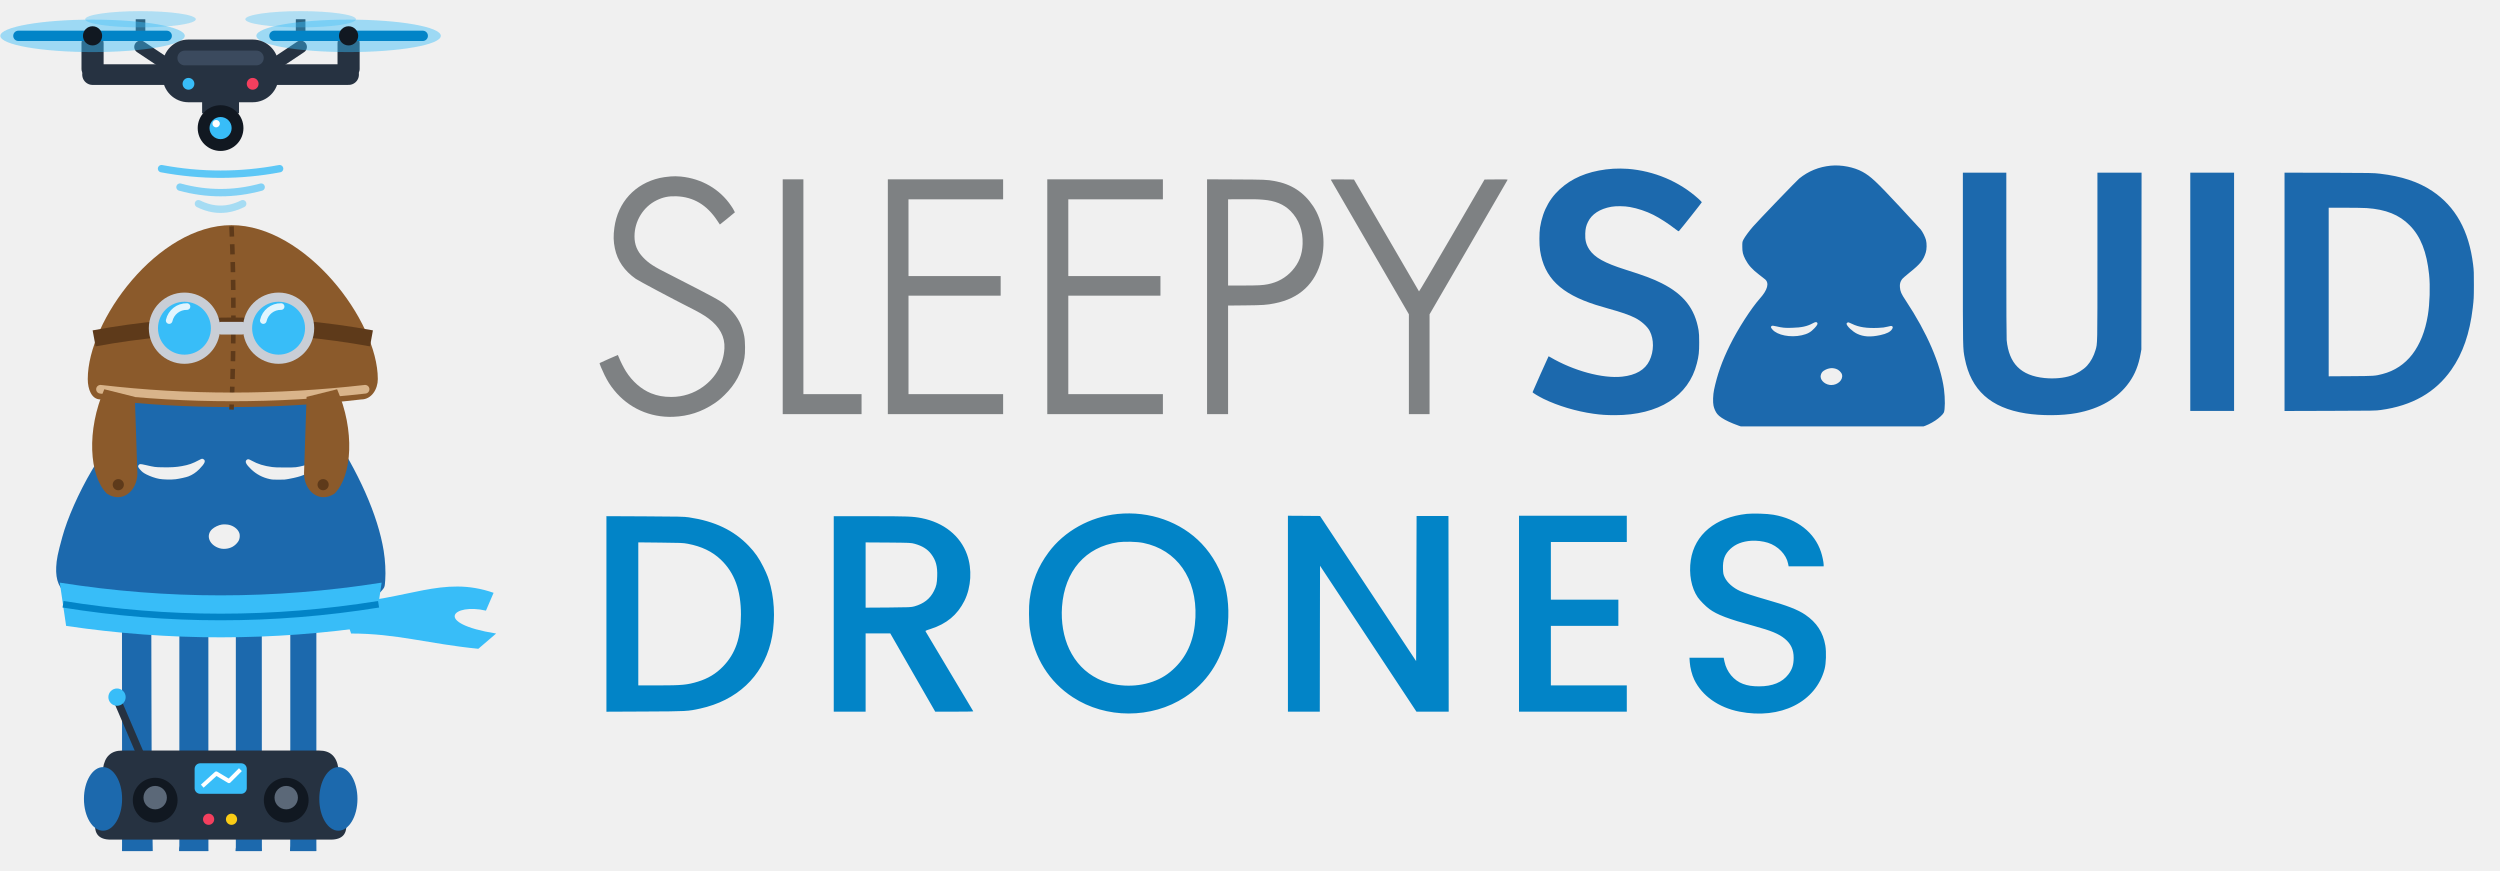
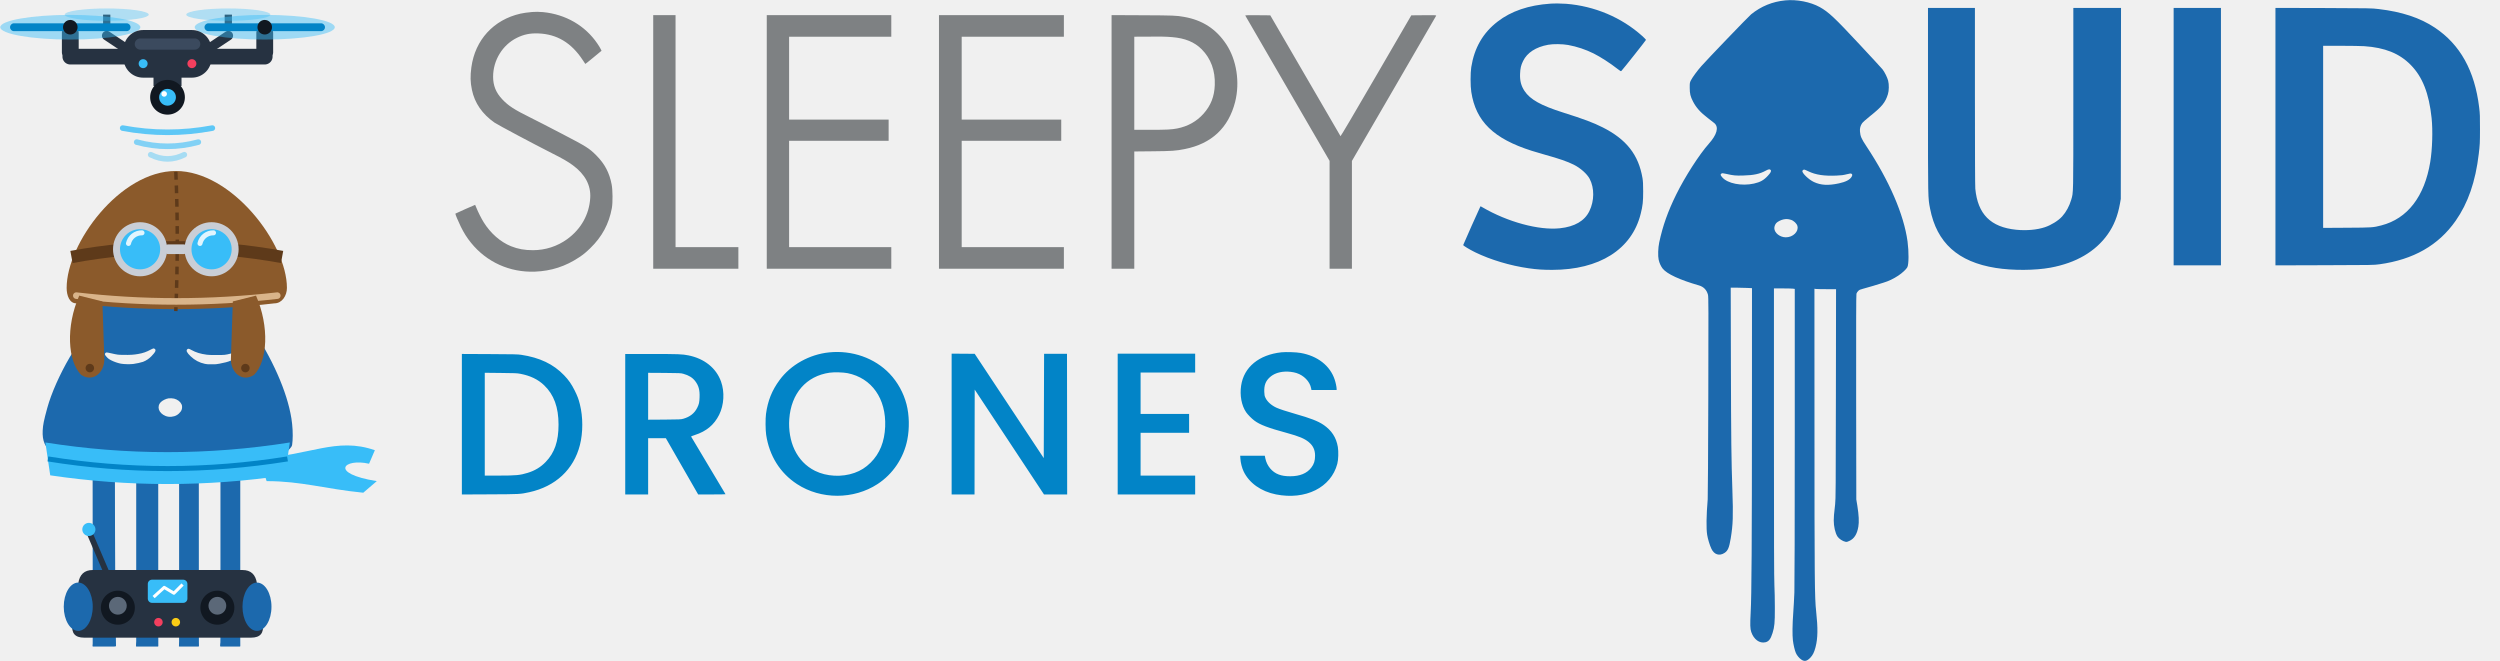
- <svg xmlns="http://www.w3.org/2000/svg" viewBox="0 0 2873 1000" width="2873" height="1000">
+ <svg xmlns="http://www.w3.org/2000/svg" viewBox="0 0 3783 1000" width="3783" height="1000">
  <g transform="translate(64.3,271.9) scale(0.2924)">
    <defs>
      <clipPath id="cdrones">
        <rect x="-500" y="-2000" width="3000" height="4415" />
      </clipPath>
    </defs>
    <g clip-path="url(#cdrones)">
      <g fill="#1C69AD">
        <g transform="translate(0,3417) scale(0.1,-0.1)">
          <path d="M6715 34159 c-194 -9 -316 -24 -493 -60 -565 -114 -1065 -365 -1505 -754 -72 -63 -2250 -2338 -2403 -2510 -362 -405 -600 -744 -658 -935 -26 -84 -32 -329 -13 -460 51 -334 208 -645 487 -965 47 -54 124 -132 172 -175 77 -68 404 -325 570 -447 118 -87 178 -197 178 -325 0 -226 -156 -508 -470 -848 -248 -269 -807 -1080 -1168 -1695 -518 -881 -961 -1882 -1165 -2630 -180 -658 -221 -864 -237 -1170 -26 -526 122 -875 470 -1100 131 -85 475 -265 590 -309 394 -149 733 -264 930 -316 244 -65 324 -103 423 -206 64 -67 121 -158 150 -244 l22 -65 3 -5135 c3 -5055 2 -5138 -17 -5355 -11 -121 -23 -283 -26 -360 -3 -77 -15 -275 -26 -440 -24 -338 -28 -751 -10 -945 37 -403 208 -918 357 -1079 75 -81 157 -122 257 -129 140 -9 273 43 378 148 111 112 158 221 208 485 60 314 103 629 133 980 16 191 16 927 0 1290 -34 766 -61 2017 -82 3810 -6 451 -13 2232 -17 3958 l-6 3138 409 -6 c225 -3 473 -8 552 -11 l142 -6 0 -7677 c0 -8251 2 -7881 -50 -8971 -11 -228 -23 -505 -26 -615 -15 -451 50 -654 284 -897 142 -148 317 -200 512 -154 66 16 81 25 128 70 93 89 143 175 195 337 79 243 105 380 138 714 5 61 13 283 16 495 4 312 1 467 -17 820 -14 286 -25 673 -30 1130 -5 382 -9 3853 -9 7713 l-1 7017 158 0 c86 0 329 -3 540 -7 l382 -6 0 -7621 c0 -8268 1 -8032 -55 -8891 -14 -214 -30 -437 -35 -495 -32 -352 -40 -810 -20 -1050 29 -333 122 -717 208 -860 112 -184 274 -318 404 -336 79 -11 198 54 298 162 54 58 130 163 158 219 34 69 100 265 131 390 56 228 72 371 78 700 6 333 -3 476 -62 1045 -19 179 -39 381 -45 450 -6 69 -16 177 -22 240 -9 87 -13 2050 -15 8073 l-3 7959 397 -6 c219 -4 471 -9 561 -12 l162 -6 0 -5137 c-1 -5568 1 -5433 -55 -6011 -14 -146 -32 -319 -40 -385 -22 -172 -31 -526 -16 -655 29 -253 114 -506 211 -629 115 -145 346 -258 474 -231 170 35 348 181 440 360 93 180 141 362 156 595 14 219 1 369 -70 855 -83 567 -75 -75 -75 5780 l0 5215 26 56 c55 118 137 176 291 210 138 30 346 89 598 170 124 39 277 87 340 106 258 77 350 107 440 145 387 164 789 454 944 680 45 66 50 89 67 320 24 327 1 781 -60 1158 -225 1393 -990 3119 -2152 4850 -191 286 -219 341 -266 527 -24 90 -28 129 -28 238 0 119 3 137 29 210 35 96 82 173 145 239 25 27 201 173 391 324 511 409 613 516 754 792 128 251 166 385 173 615 4 109 1 179 -11 257 -37 248 -161 525 -331 738 -96 120 -2144 2313 -2283 2445 -127 120 -382 348 -527 471 -156 133 -400 280 -630 381 -250 109 -502 181 -780 222 -132 19 -415 43 -473 39 -15 -1 -94 -5 -177 -9z m-925 -8734 c111 -57 70 -164 -154 -393 -127 -130 -274 -228 -433 -288 -90 -34 -345 -90 -498 -110 -174 -22 -490 -15 -650 15 -150 28 -347 96 -491 169 -135 69 -179 104 -270 210 -76 89 -83 124 -35 173 38 38 57 37 255 -7 391 -88 377 -86 681 -91 333 -6 531 6 751 46 277 50 419 100 683 241 103 54 117 58 161 35z m1909 -64 c236 -131 470 -204 800 -248 101 -14 203 -17 511 -17 432 0 434 1 738 76 127 31 212 48 228 44 14 -4 37 -18 50 -31 38 -38 33 -90 -17 -164 -124 -186 -329 -276 -849 -373 -166 -31 -187 -33 -410 -32 -207 0 -248 2 -345 23 -284 60 -528 189 -736 389 -198 189 -250 296 -178 363 48 45 83 40 208 -30z m-889 -2521 c177 -46 320 -153 383 -288 26 -57 31 -78 31 -147 0 -89 -24 -169 -71 -233 -120 -164 -277 -253 -483 -272 -111 -10 -206 4 -306 44 -360 146 -470 501 -226 728 90 83 256 162 382 181 75 12 220 5 290 -13z" />
        </g>
      </g>
      <circle cx="317" cy="2414" r="57" fill="#1C69AD" />
      <circle cx="541" cy="2414" r="57" fill="#1C69AD" />
      <circle cx="757" cy="2414" r="51" fill="#1C69AD" />
      <circle cx="971" cy="2414" r="51" fill="#1C69AD" />
      <g transform="translate(647 -470) scale(1.45) translate(-647 470)">
        <line x1="430" y1="-685" x2="430" y2="-735" stroke="#263241" stroke-width="26" />
        <ellipse cx="430" cy="-735" rx="150" ry="22" fill="#38BDF8" opacity="0.35" />
        <line x1="864" y1="-685" x2="864" y2="-735" stroke="#263241" stroke-width="26" />
        <ellipse cx="864" cy="-735" rx="150" ry="22" fill="#38BDF8" opacity="0.35" />
        <path d="M300 -585 L994 -585" stroke="#263241" stroke-width="56" stroke-linecap="round" />
        <path d="M430 -660 L520 -600 M864 -660 L774 -600" stroke="#263241" stroke-width="34" stroke-linecap="round" />
        <rect x="270" y="-690" width="60" height="110" rx="20" fill="#263241" />
        <ellipse cx="300" cy="-690" rx="250" ry="44" fill="#38BDF8" opacity=".45" />
        <rect x="85" y="-704" width="430" height="28" rx="14" fill="#0284C7" />
        <circle cx="300" cy="-690" r="26" fill="#111821" />
        <rect x="964" y="-690" width="60" height="110" rx="20" fill="#263241" />
        <ellipse cx="994" cy="-690" rx="250" ry="44" fill="#38BDF8" opacity=".45" />
        <rect x="779" y="-704" width="430" height="28" rx="14" fill="#0284C7" />
        <circle cx="994" cy="-690" r="26" fill="#111821" />
        <rect x="490" y="-680" width="314" height="170" rx="70" fill="#263241" />
        <rect x="530" y="-650" width="234" height="40" rx="20" fill="#3B4A5E" />
        <circle cx="560" cy="-560" r="16" fill="#38BDF8" />
        <circle cx="734" cy="-560" r="16" fill="#F43F5E" />
        <rect x="597" y="-520" width="100" height="40" fill="#263241" />
        <circle cx="647" cy="-440" r="62" fill="#111821" />
        <circle cx="647" cy="-440" r="30" fill="#38BDF8" />
        <circle cx="635" cy="-452" r="10" fill="#fff" />
        <path d="M487 -330 Q647 -300 807 -330" stroke="#38BDF8" stroke-width="20" fill="none" stroke-linecap="round" opacity="0.8" />
        <path d="M537 -280 Q647 -250 757 -280" stroke="#38BDF8" stroke-width="20" fill="none" stroke-linecap="round" opacity="0.6" />
        <path d="M587 -235 Q647 -205 707 -235" stroke="#38BDF8" stroke-width="20" fill="none" stroke-linecap="round" opacity="0.4" />
      </g>
      <path d="M125 560 C125 330 400 -45 690 -45 C980 -45 1265 330 1265 560 C1265 600 1240 640 1200 640 Q690 700 175 640 C140 640 125 600 125 560 Z" fill="#8B5A2B" />
      <path d="M690 -40 Q705 300 690 680" stroke="#5E3A1A" stroke-width="18" fill="none" stroke-dasharray="40 30" />
      <path d="M175 600 Q690 660 1215 600" stroke="#D9B48A" stroke-width="34" fill="none" stroke-linecap="round" />
      <path d="M190 600 C120 760 130 940 200 1010 C260 1050 320 1000 320 930 L310 630 Z" fill="#8B5A2B" />
      <circle cx="245" cy="975" r="22" fill="#5E3A1A" />
      <path d="M1105 600 C1175 760 1165 940 1095 1010 C1035 1050 975 1000 975 930 L985 630 Z" fill="#8B5A2B" />
      <circle cx="1050" cy="975" r="22" fill="#5E3A1A" />
      <path d="M150 400 Q690 300 1240 400" stroke="#5E3A1A" stroke-width="64" fill="none" />
      <circle cx="505" cy="360" r="140" fill="#C9CED6" />
      <circle cx="505" cy="360" r="104" fill="#38BDF8" />
      <path d="M445 330 A70 70 0 0 1 515 275" stroke="#fff" stroke-width="26" fill="none" stroke-linecap="round" opacity=".85" />
      <circle cx="875" cy="360" r="140" fill="#C9CED6" />
      <circle cx="875" cy="360" r="104" fill="#38BDF8" />
      <path d="M815 330 A70 70 0 0 1 885 275" stroke="#fff" stroke-width="26" fill="none" stroke-linecap="round" opacity=".85" />
      <rect x="630" y="335" width="120" height="50" rx="20" fill="#C9CED6" />
      <path d="M1120 1440 C1380 1430 1520 1330 1720 1400 L1690 1470 C1560 1440 1480 1520 1730 1560 L1660 1620 C1460 1600 1340 1560 1160 1560 Z" fill="#38BDF8" />
      <path d="M15 1360 Q647 1460 1280 1360 L1255 1530 Q647 1620 40 1530 Z" fill="#38BDF8" />
      <path d="M28 1445 Q647 1545 1268 1445" stroke="#0284C7" stroke-width="26" fill="none" />
      <line x1="330" y1="2030" x2="240" y2="1820" stroke="#263241" stroke-width="30" stroke-linecap="round" />
      <circle cx="240" cy="1810" r="34" fill="#38BDF8" />
      <path d="M260 2020 H1035 Q1100 2020 1110 2090 L1140 2300 Q1150 2370 1080 2370 H215 Q145 2370 155 2300 L185 2090 Q195 2020 260 2020 Z" fill="#263241" />
      <rect x="545" y="2070" width="205" height="120" rx="22" fill="#38BDF8" />
      <path d="M575 2160 L630 2110 L680 2140 L725 2095" stroke="#fff" stroke-width="16" fill="none" stroke-linejoin="round" />
      <circle cx="390" cy="2215" r="88" fill="#111821" />
      <circle cx="390" cy="2205" r="46" fill="#5B6878" />
      <circle cx="905" cy="2215" r="88" fill="#111821" />
      <circle cx="905" cy="2205" r="46" fill="#5B6878" />
      <circle cx="600" cy="2290" r="22" fill="#F43F5E" />
      <circle cx="690" cy="2290" r="22" fill="#FACC15" />
      <ellipse cx="185" cy="2210" rx="75" ry="125" fill="#1C69AD" />
      <ellipse cx="1110" cy="2210" rx="75" ry="125" fill="#1C69AD" />
    </g>
  </g>
-   <g transform="translate(688.9,190.0) scale(0.40268)" fill="#7E8183">
-     <defs>
-       <clipPath id="clgray688190">
-         <rect width="5350.0" height="745" />
-       </clipPath>
-     </defs>
-     <g clip-path="url(#clgray688190)">
+   <g transform="translate(688.9,0.0) scale(0.57274)" fill="#7E8183">
+     <g>
      <g transform="translate(0,1746) scale(0.1,-0.1)">
        <path d="M2030 17143 c-129 -12 -237 -27 -310 -44 -709 -162 -1195 -694 -1294 -1414 -32 -236 -28 -396 14 -597 72 -349 271 -639 596 -867 78 -55 1057 -576 1509 -804 291 -146 429 -226 560 -322 326 -240 481 -530 461 -863 -26 -438 -242 -825 -611 -1092 -262 -189 -575 -290 -903 -290 -226 0 -394 31 -580 105 -279 113 -537 339 -720 631 -61 98 -151 276 -193 382 -17 42 -32 78 -34 80 -2 3 -514 -225 -522 -232 -8 -7 79 -214 142 -341 87 -175 160 -292 272 -430 412 -511 1024 -787 1688 -762 432 17 808 139 1170 380 113 76 176 127 293 241 310 301 492 639 569 1056 26 144 24 477 -5 625 -59 310 -182 544 -402 766 -190 191 -256 233 -905 571 -319 167 -699 362 -845 434 -421 208 -579 311 -737 479 -168 177 -243 362 -243 598 0 436 249 841 629 1028 185 91 348 124 566 116 492 -19 871 -246 1171 -701 37 -55 68 -103 70 -105 2 -2 87 66 189 150 103 85 199 164 213 176 l27 21 -24 49 c-12 26 -50 89 -84 138 -322 476 -836 775 -1436 835 -97 9 -213 11 -291 3z M5230 13710 l0 -3350 1125 0 1125 0 0 285 0 285 -830 0 -830 0 0 3065 0 3065 -295 0 -295 0 0 -3350z M8230 13710 l0 -3350 1645 0 1645 0 0 285 0 285 -1350 0 -1350 0 0 1405 0 1405 1315 0 1315 0 0 280 0 280 -1315 0 -1315 0 0 1095 0 1095 1350 0 1350 0 0 285 0 285 -1645 0 -1645 0 0 -3350z M12780 13710 l0 -3350 1650 0 1650 0 0 285 0 285 -1350 0 -1350 0 0 1405 0 1405 1315 0 1315 0 0 280 0 280 -1315 0 -1315 0 0 1095 0 1095 1350 0 1350 0 0 285 0 285 -1650 0 -1650 0 0 -3350z M17340 13711 l0 -3351 300 0 300 0 0 1549 0 1549 488 5 c508 5 612 12 842 58 711 140 1161 561 1335 1249 130 517 39 1107 -235 1521 -268 404 -628 638 -1115 723 -205 36 -262 39 -1087 43 l-828 4 0 -3350z m1600 2768 c343 -28 590 -130 780 -320 243 -244 361 -565 347 -945 -11 -304 -104 -541 -298 -759 -181 -203 -413 -333 -694 -389 -148 -29 -285 -36 -711 -36 l-424 0 0 1230 0 1230 318 2 c381 4 517 1 682 -13z M20873 17048 c2 -7 505 -874 1116 -1925 l1111 -1913 0 -1425 0 -1425 295 0 295 0 0 1424 0 1424 1110 1911 c611 1051 1113 1917 1116 1926 6 14 -30 15 -326 13 l-331 -3 -932 -1603 c-572 -985 -934 -1597 -938 -1590 -4 7 -424 729 -932 1603 l-924 1590 -333 3 c-264 2 -331 0 -327 -10z" />
      </g>
    </g>
  </g>
-   <g transform="translate(688.9,190.0) scale(0.40268)" fill="#1C69AD">
-     <defs>
-       <clipPath id="clblue688190">
-         <rect width="5350.0" height="745" />
-       </clipPath>
-     </defs>
-     <g clip-path="url(#clblue688190)">
+   <g transform="translate(688.9,0.0) scale(0.57274)" fill="#1C69AD">
+     <g>
      <g transform="translate(0,1746) scale(0.1,-0.1)">
        <path d="M35139 17450 c-338 -33 -636 -154 -901 -368 -64 -51 -1164 -1195 -1316 -1369 -106 -120 -232 -291 -272 -369 -35 -69 -35 -69 -35 -204 0 -156 18 -228 88 -364 85 -163 195 -286 393 -437 76 -57 152 -116 169 -132 125 -106 72 -302 -147 -547 -250 -281 -627 -867 -858 -1335 -223 -452 -358 -833 -451 -1271 -30 -140 -37 -357 -15 -455 19 -88 60 -177 107 -236 114 -142 451 -298 956 -443 125 -36 206 -119 240 -247 14 -52 15 -347 9 -2673 -4 -1477 -11 -2665 -16 -2730 -36 -435 -41 -774 -14 -941 17 -108 67 -274 112 -368 72 -155 212 -198 347 -109 90 60 122 136 164 389 59 359 67 588 43 1269 -27 781 -34 1316 -39 3298 l-5 2052 144 0 c80 0 206 -3 281 -7 l137 -6 -1 -3141 c-1 -3586 -9 -4982 -34 -5431 -17 -321 -14 -427 16 -514 67 -194 216 -304 369 -271 92 20 142 82 193 245 52 167 62 267 61 665 0 201 -5 471 -12 600 -9 176 -12 1190 -12 4037 l0 3803 223 0 c122 0 246 -3 275 -6 l52 -7 0 -3871 c0 -2334 -4 -3980 -10 -4146 -6 -151 -19 -396 -30 -545 -22 -300 -26 -577 -9 -723 12 -109 49 -268 78 -333 26 -63 91 -141 147 -177 83 -56 147 -41 238 54 62 65 102 145 135 276 61 234 65 501 16 948 -39 355 -44 811 -44 4899 l-1 3623 31 -6 c17 -3 146 -6 286 -6 l254 0 -4 -2767 c-3 -2497 -5 -2782 -20 -2913 -32 -284 -37 -336 -37 -430 0 -157 39 -329 96 -421 39 -62 140 -130 217 -144 29 -6 49 -1 99 23 130 61 204 178 238 376 22 126 13 307 -26 551 l-28 170 -4 2700 c-2 1878 0 2711 8 2736 5 20 27 53 47 72 29 29 52 39 127 58 50 12 170 46 266 76 96 30 220 68 275 85 130 38 265 103 389 185 107 71 214 170 241 224 39 75 41 409 5 679 -98 715 -483 1606 -1090 2521 -130 195 -157 258 -167 386 -7 83 11 152 58 219 16 24 110 107 216 192 307 245 397 355 464 573 30 93 32 259 6 359 -23 86 -95 232 -150 300 -24 30 -296 325 -604 655 -662 711 -821 859 -1053 988 -246 136 -608 207 -911 177z m-383 -4485 c18 -28 -4 -71 -76 -148 -108 -118 -200 -169 -368 -207 -325 -72 -697 1 -838 165 -50 59 -54 78 -21 99 20 14 33 13 127 -8 192 -44 248 -49 452 -43 276 7 434 42 590 127 78 43 113 47 134 15z m994 -31 c190 -93 419 -128 745 -113 125 5 183 13 264 34 82 21 109 25 127 16 29 -13 31 -43 4 -85 -47 -77 -154 -132 -335 -171 -280 -61 -476 -50 -661 37 -132 62 -304 225 -304 288 0 15 31 40 49 40 9 0 59 -21 111 -46z m-460 -1282 c73 -22 153 -98 170 -162 40 -147 -116 -300 -305 -300 -157 0 -304 117 -305 243 0 45 23 103 53 135 36 38 121 81 188 95 72 15 120 13 199 -11z M28930 17363 c-569 -39 -1032 -196 -1390 -473 -388 -299 -615 -692 -697 -1205 -24 -153 -24 -495 1 -655 119 -777 589 -1234 1596 -1554 96 -30 256 -78 355 -105 365 -101 591 -179 756 -262 177 -88 353 -245 421 -375 127 -242 124 -580 -7 -850 -126 -260 -388 -413 -780 -455 -553 -59 -1384 166 -2048 555 -26 16 -49 27 -51 25 -9 -11 -456 -1013 -456 -1023 0 -17 167 -118 315 -191 409 -199 929 -355 1420 -424 208 -30 373 -41 615 -41 1249 0 2105 541 2339 1479 54 212 66 322 66 591 0 192 -4 269 -18 355 -104 615 -423 1023 -1052 1340 -248 125 -503 221 -1040 390 -591 187 -875 345 -1026 573 -90 137 -124 269 -116 456 6 143 24 221 79 333 107 221 338 371 662 430 136 25 378 22 531 -6 227 -41 467 -121 674 -225 182 -92 438 -257 626 -405 85 -66 91 -69 106 -53 48 49 649 808 649 819 0 6 -46 53 -102 104 -545 489 -1257 790 -2012 849 -119 9 -308 11 -416 3z M38910 14810 c0 -2658 -2 -2566 56 -2865 175 -899 737 -1406 1734 -1564 449 -71 1038 -68 1450 8 672 124 1187 425 1509 881 163 230 265 486 323 810 l22 125 3 2523 3 2522 -630 0 -630 0 0 -2386 c0 -2603 3 -2479 -56 -2682 -49 -167 -132 -321 -239 -440 -101 -112 -287 -228 -457 -285 -209 -70 -486 -94 -759 -67 -674 69 -1014 411 -1079 1084 -6 72 -10 899 -10 2443 l0 2333 -620 0 -620 0 0 -2440z M45400 13850 l0 -3400 625 0 625 0 0 3400 0 3400 -625 0 -625 0 0 -3400z M48090 13850 l0 -3401 1298 4 c1261 3 1301 4 1452 25 895 123 1557 501 2010 1147 329 470 525 1035 612 1770 29 246 31 281 32 650 1 350 -1 409 -22 580 -118 968 -501 1657 -1168 2103 -393 262 -874 421 -1489 493 -185 22 -224 23 -1457 27 l-1268 3 0 -3401z m2345 2390 c545 -37 928 -190 1226 -492 314 -317 487 -756 555 -1408 34 -329 19 -825 -36 -1158 -150 -915 -601 -1500 -1295 -1678 -217 -56 -233 -57 -907 -61 l-628 -4 0 2405 0 2406 468 0 c257 0 535 -5 617 -10z" />
      </g>
    </g>
  </g>
-   <g transform="translate(696.9,590.0) scale(0.53864)" fill="#0284C7">
+   <g transform="translate(698.9,532.6) scale(0.5097)" fill="#0284C7">
    <g>
      <g transform="translate(0,427) scale(0.1,-0.1)">
        <path d="M10905 4258 c-584 -59 -1140 -368 -1472 -820 -227 -307 -351 -615 -404 -1008 -19 -139 -17 -478 5 -620 93 -623 413 -1134 916 -1462 707 -463 1681 -463 2390 0 455 296 777 775 884 1315 68 338 59 735 -23 1053 -87 338 -264 659 -501 908 -443 466 -1113 703 -1795 634z m546 -617 c719 -145 1149 -757 1116 -1586 -19 -449 -160 -801 -431 -1070 -146 -145 -293 -238 -481 -305 -375 -133 -829 -109 -1170 61 -272 136 -475 347 -611 633 -122 259 -177 580 -154 904 54 762 503 1277 1198 1377 132 19 404 12 533 -14z M24330 4260 c-668 -73 -1113 -440 -1195 -987 -44 -294 12 -593 148 -792 49 -71 166 -190 247 -250 164 -122 405 -214 965 -366 358 -98 522 -166 647 -270 130 -108 188 -233 188 -404 0 -150 -31 -249 -113 -356 -129 -169 -338 -255 -624 -255 -143 0 -241 15 -343 52 -196 72 -350 255 -396 476 l-17 82 -365 0 -365 0 6 -92 c8 -121 47 -272 96 -375 165 -344 517 -594 961 -682 878 -174 1634 203 1820 909 32 120 39 359 16 500 -48 283 -184 492 -431 660 -157 106 -385 195 -827 320 -256 73 -470 143 -557 182 -154 69 -279 180 -333 295 -28 60 -32 79 -36 178 -7 195 38 317 159 429 111 103 256 159 443 172 110 8 252 -9 356 -42 215 -68 393 -251 431 -445 l12 -59 373 0 374 0 0 34 c0 52 -28 188 -57 274 -137 415 -508 705 -1012 793 -134 24 -435 33 -571 19z M14540 2130 l0 -2090 340 0 340 0 2 1556 3 1557 1029 -1557 1028 -1556 344 0 344 0 -2 2088 -3 2087 -340 0 -340 0 -5 -1548 -5 -1548 -1025 1548 -1025 1548 -343 3 -342 2 0 -2090z M19470 2130 l0 -2090 1150 0 1150 0 0 280 0 280 -810 0 -810 0 0 635 0 635 720 0 720 0 0 280 0 280 -720 0 -720 0 0 615 0 615 810 0 810 0 0 280 0 280 -1150 0 -1150 0 0 -2090z M0 2125 l0 -2086 828 4 c896 4 907 5 1172 63 782 172 1320 674 1505 1403 94 370 93 832 -1 1205 -40 162 -71 242 -154 411 -95 190 -179 312 -315 453 -318 332 -725 526 -1275 608 -99 15 -228 18 -937 21 l-823 4 0 -2086z m1736 1497 c295 -56 524 -166 705 -339 292 -279 429 -653 429 -1171 0 -494 -117 -835 -383 -1109 -148 -153 -319 -256 -534 -322 -228 -70 -346 -81 -858 -81 l-415 0 0 1526 0 1526 473 -5 c426 -4 483 -6 583 -25z M4850 2125 l0 -2085 340 0 340 0 0 835 0 835 263 0 263 0 479 -835 480 -835 408 0 c225 0 406 3 404 7 -18 32 -1003 1683 -1014 1699 -13 20 -10 22 102 58 344 110 572 300 723 601 145 291 167 677 56 987 -144 401 -495 682 -969 777 -186 37 -296 41 -1097 41 l-778 0 0 -2085z m1725 1497 c163 -45 274 -114 352 -217 103 -135 138 -265 130 -479 -5 -152 -17 -207 -69 -311 -81 -165 -217 -272 -416 -328 -73 -20 -101 -21 -559 -25 l-483 -3 0 696 0 696 483 -3 c461 -4 486 -5 562 -26z" />
      </g>
    </g>
  </g>
</svg>
